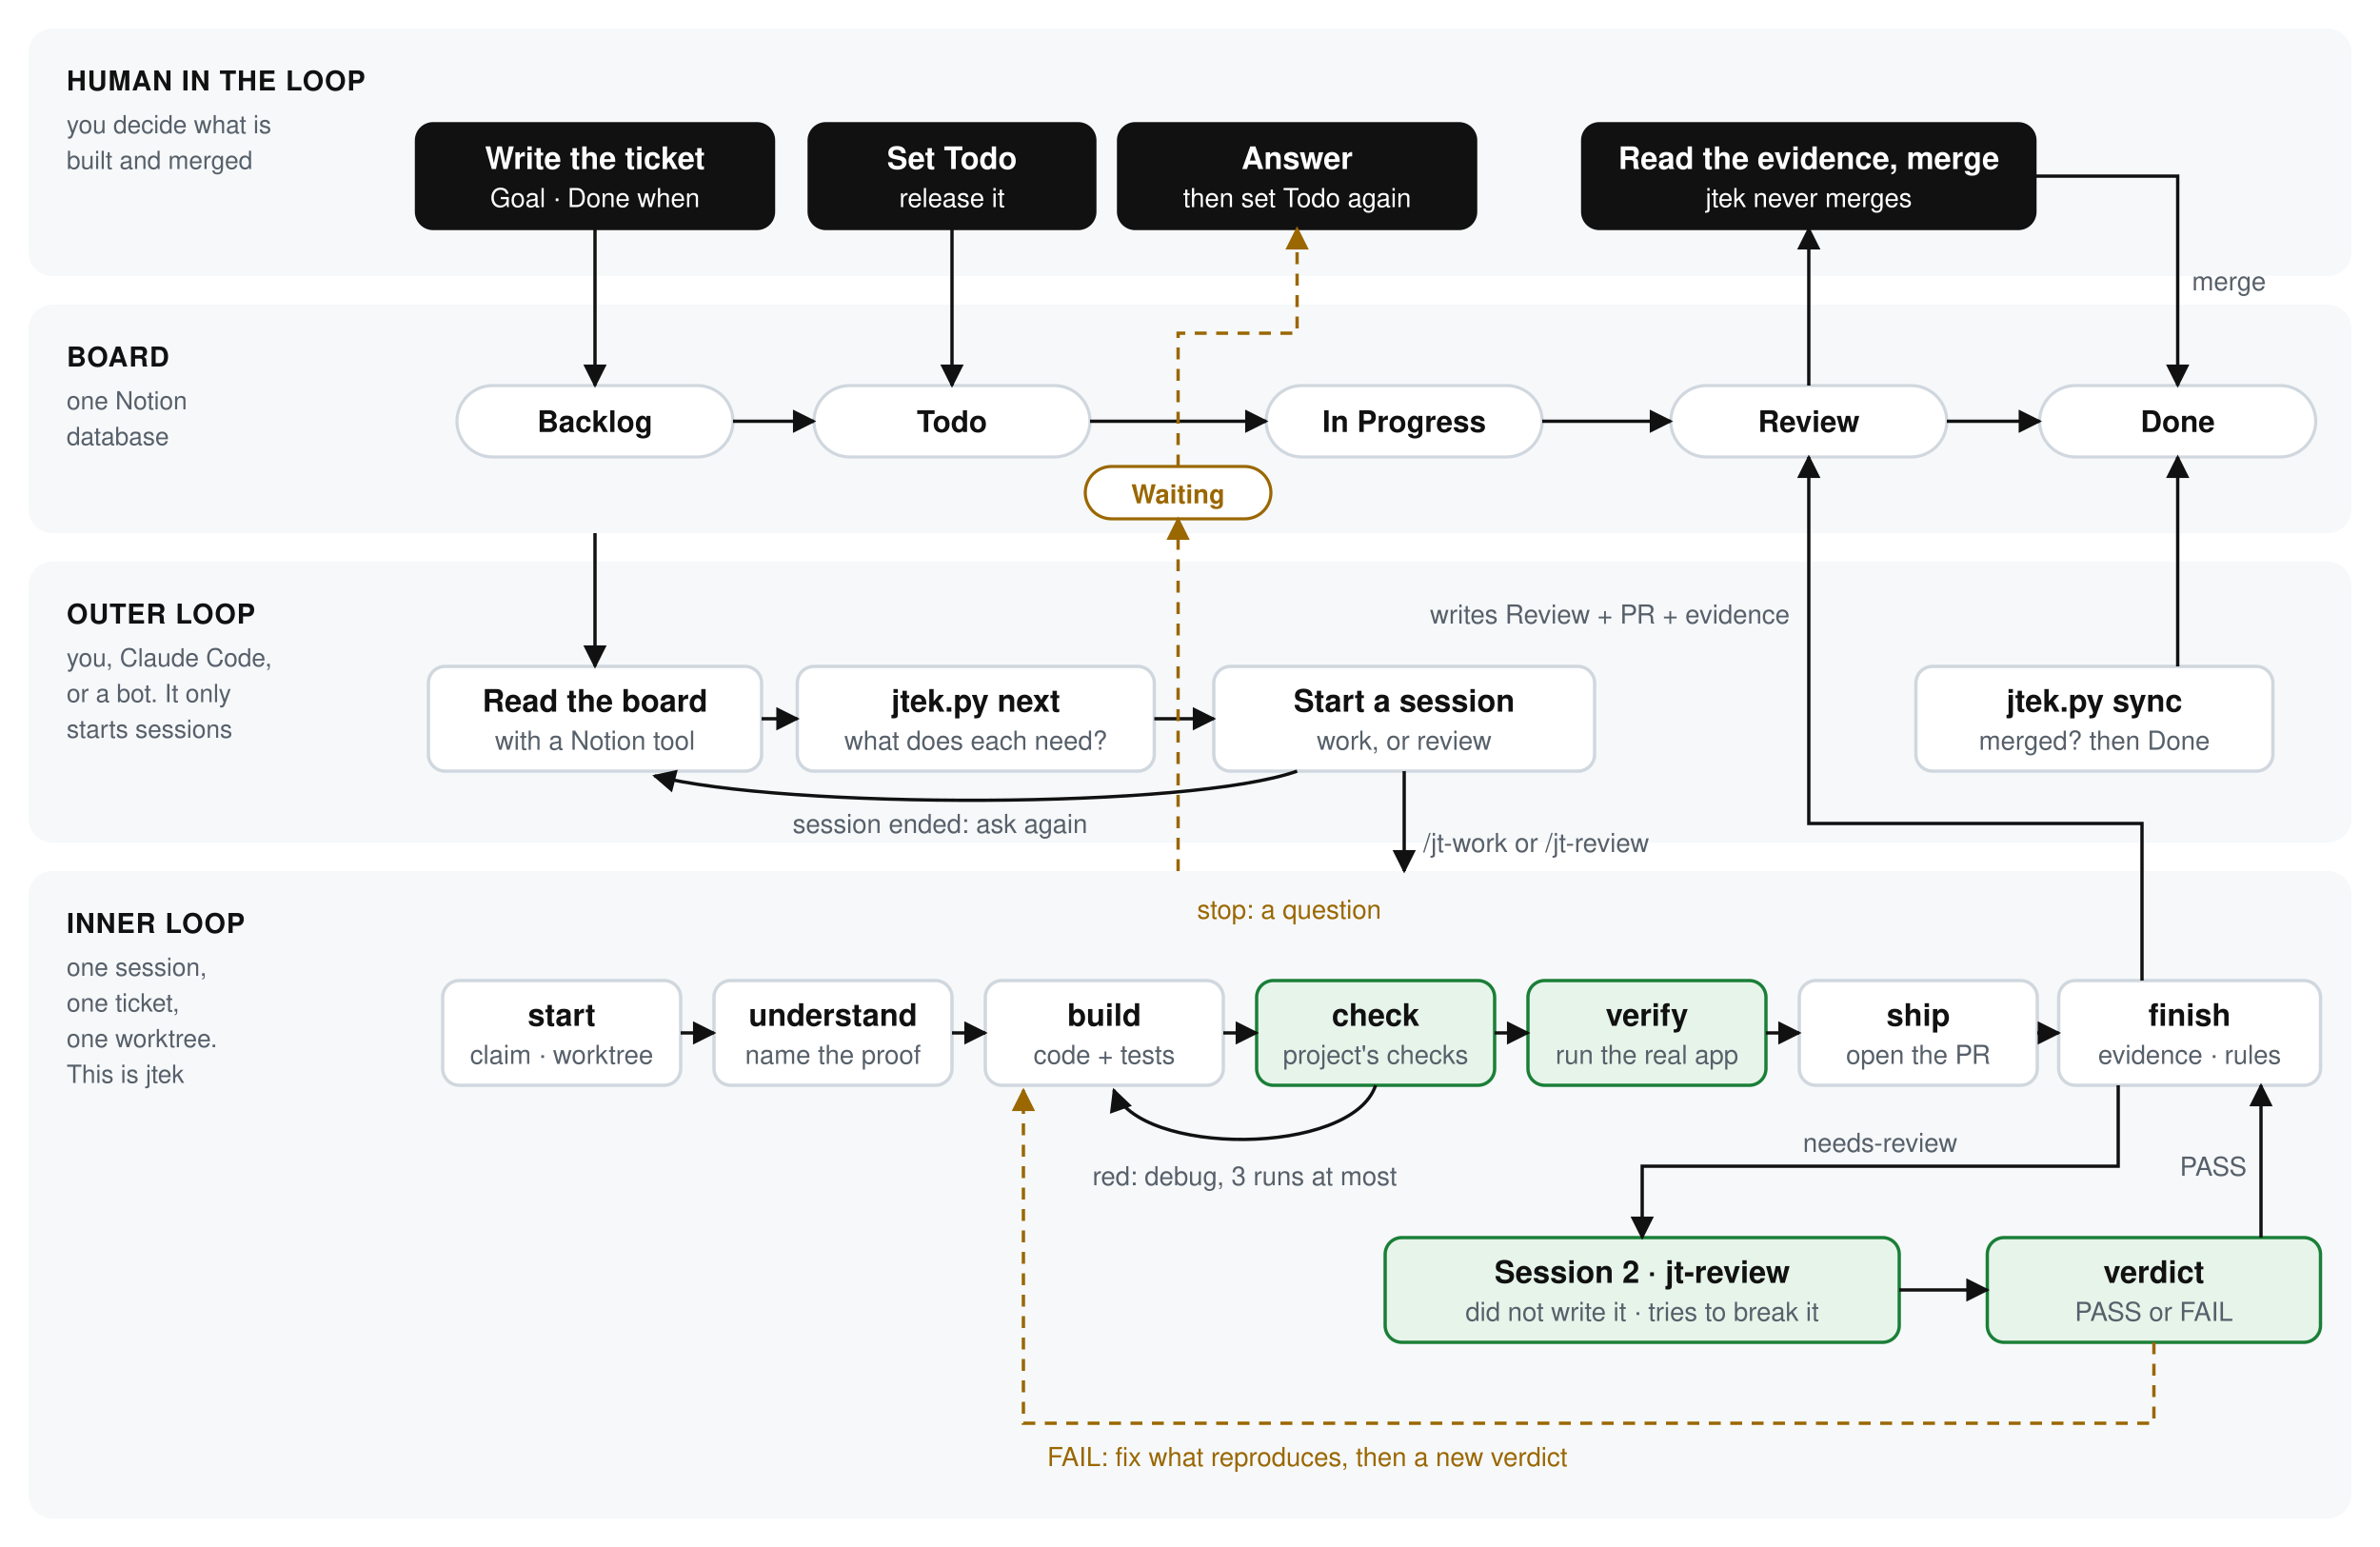
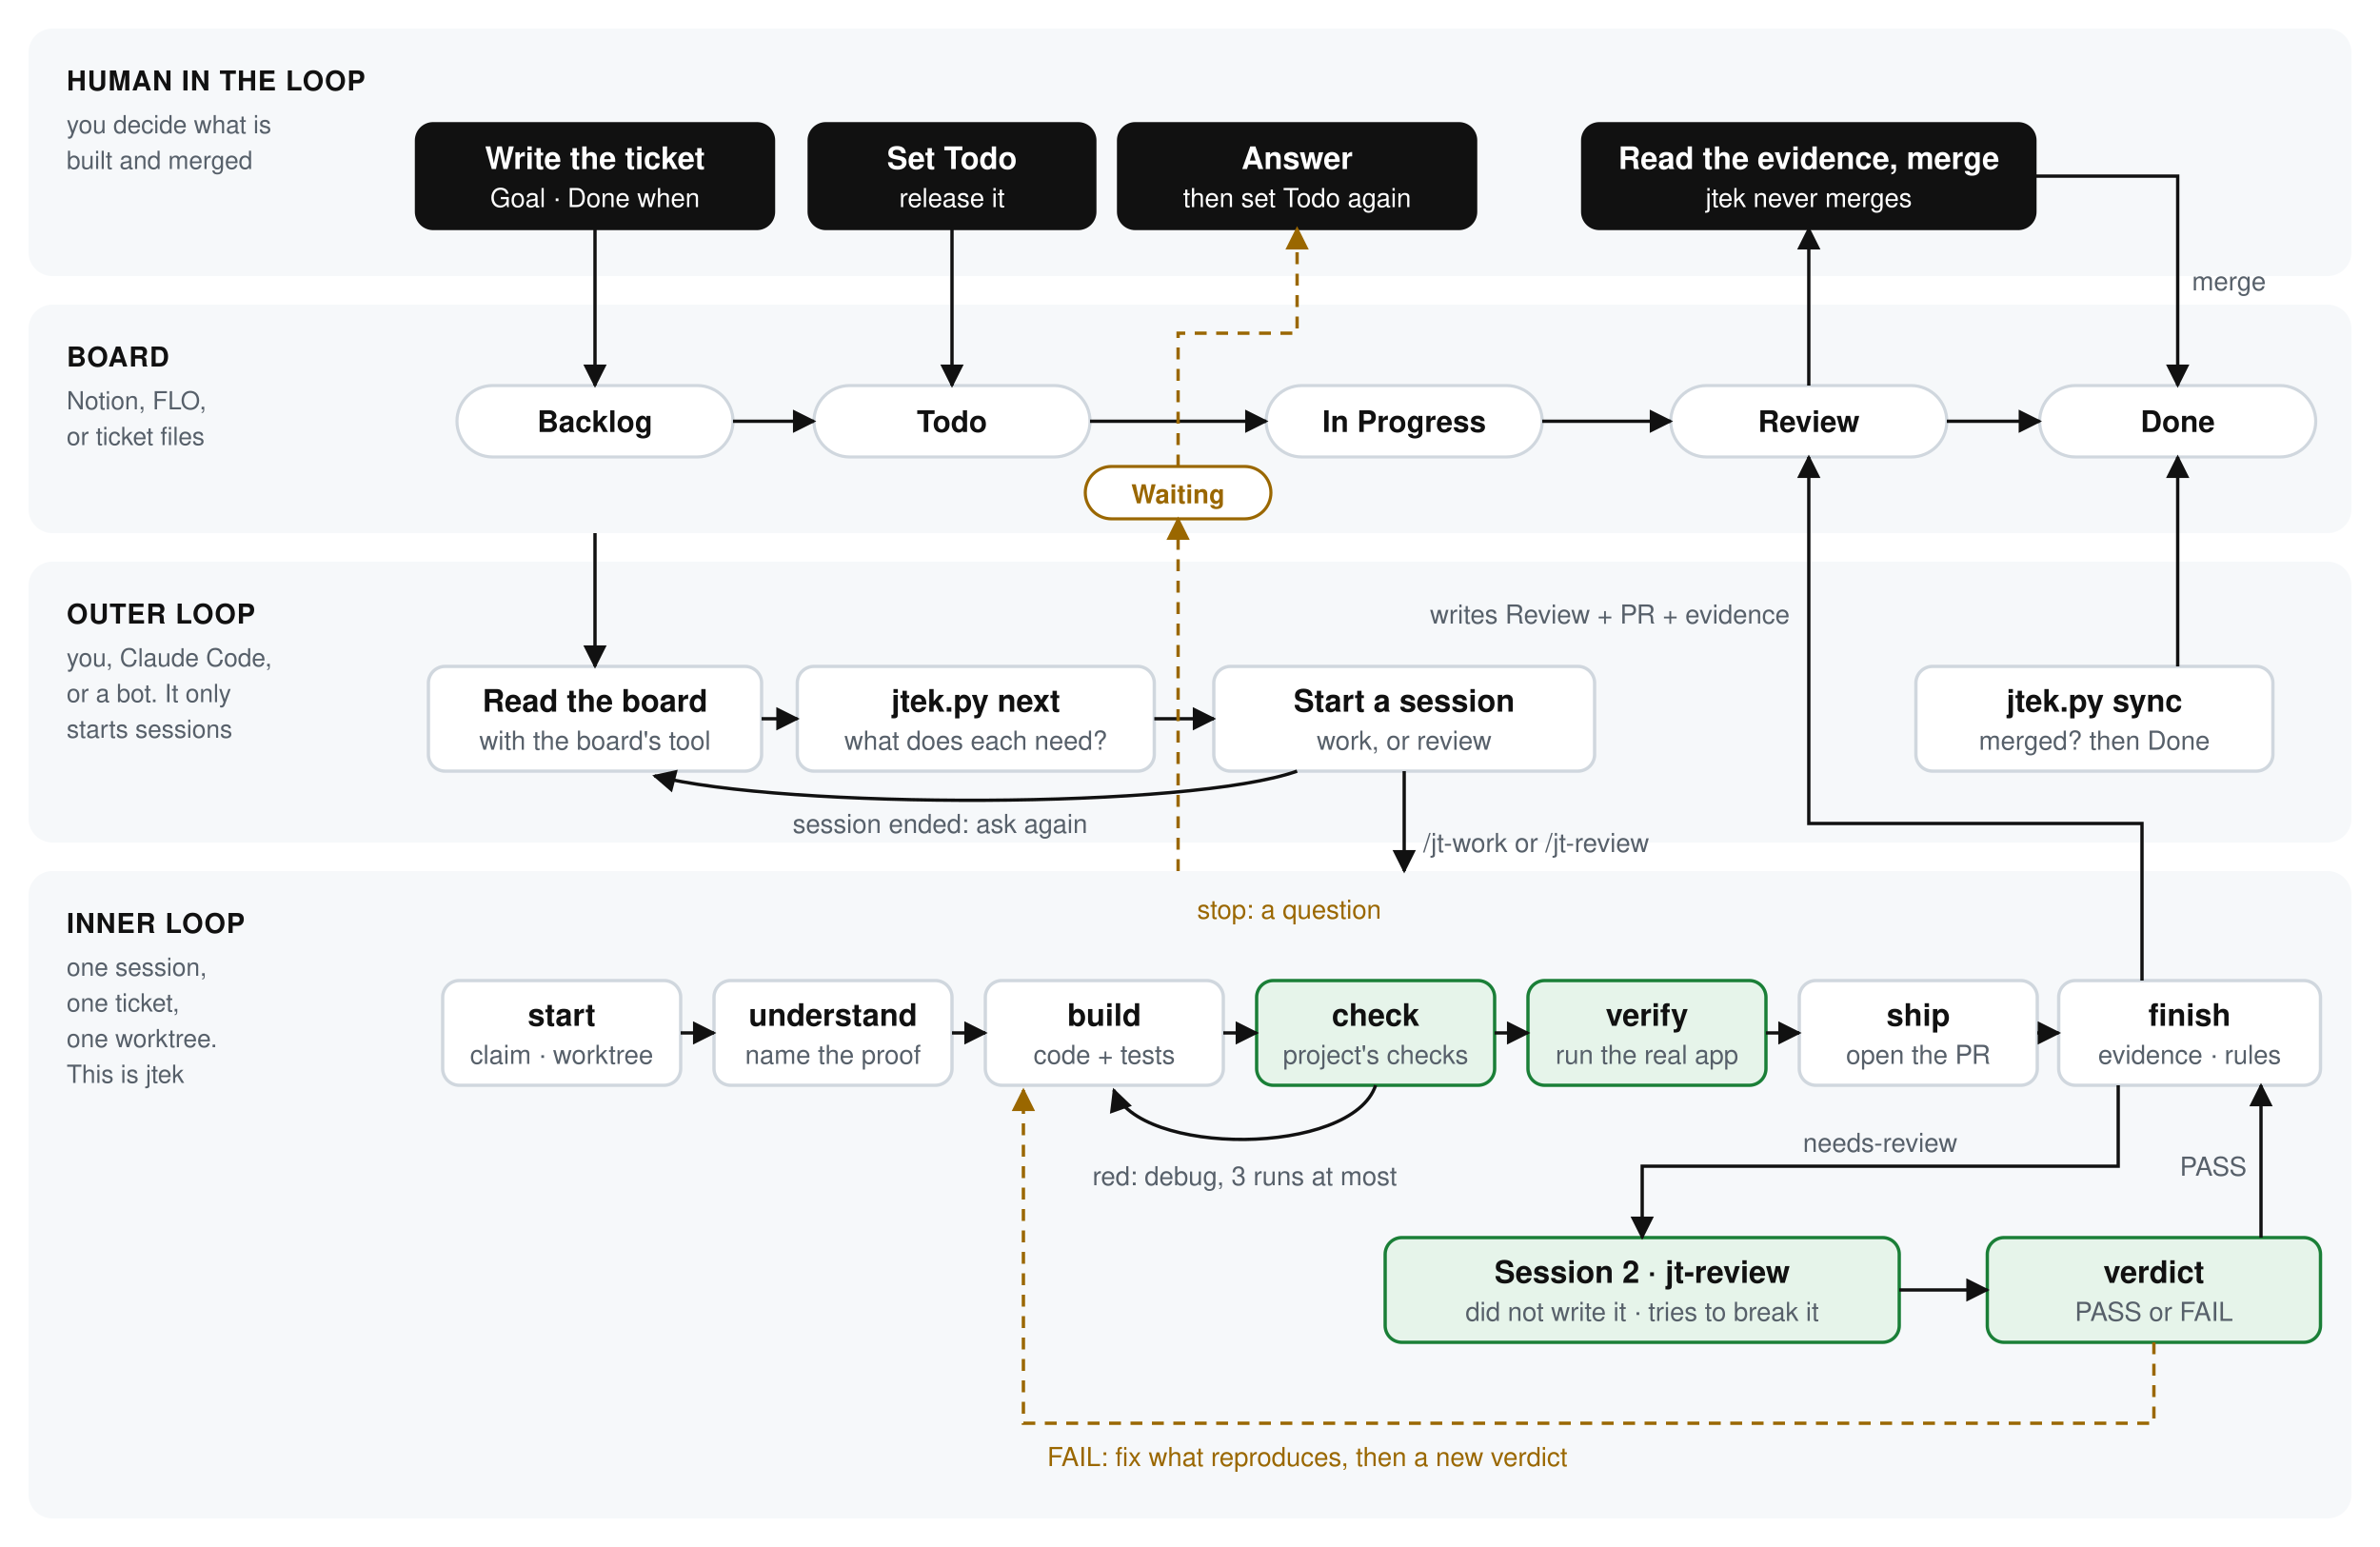
- <svg xmlns="http://www.w3.org/2000/svg" viewBox="0 0 1000 650" width="1000" height="650" role="img" aria-label="The whole factory in four bands. Human in the loop: you write the ticket, set Todo, answer questions, read the evidence and merge. The board in Notion: Backlog, Todo, In Progress with Waiting, Review, Done. Outer loop, run by you, Claude Code, or a bot: read the board, ask jtek.py next what each ticket needs, start a session, and ask again when it ends; jtek.py sync sets Done after a merge. Inner loop, one session per ticket in its own worktree: start, understand, build, check, verify, ship, finish; a second session reviews and gives a verdict.">
+ <svg xmlns="http://www.w3.org/2000/svg" viewBox="0 0 1000 650" width="1000" height="650" role="img" aria-label="The whole factory in four bands. Human in the loop: you write the ticket, set Todo, answer questions, read the evidence and merge. The board, in Notion, in FLO, or as ticket files: Backlog, Todo, In Progress with Waiting, Review, Done. Outer loop, run by you, Claude Code, or a bot: read the board, ask jtek.py next what each ticket needs, start a session, and ask again when it ends; jtek.py sync sets Done after a merge. Inner loop, one session per ticket in its own worktree: start, understand, build, check, verify, ship, finish; a second session reviews and gives a verdict.">
  <defs>
    <marker id="a" viewBox="0 0 10 10" refX="9" refY="5" markerWidth="7" markerHeight="7" orient="auto-start-reverse">
      <path d="M0 0L10 5L0 10z" fill="#111111" />
    </marker>
    <marker id="aw" viewBox="0 0 10 10" refX="9" refY="5" markerWidth="7" markerHeight="7" orient="auto-start-reverse">
      <path d="M0 0L10 5L0 10z" fill="#9a6700" />
    </marker>
  </defs>
  <rect width="1000" height="650" fill="#ffffff" />
  <g font-family="-apple-system, BlinkMacSystemFont, Segoe UI, Helvetica, Arial, sans-serif">
    <rect x="12" y="12" width="976" height="104" rx="10" fill="#f6f8fa" />
    <text x="28" y="38" font-size="11.5" font-weight="700" letter-spacing="0.4" fill="#111111">HUMAN IN THE LOOP</text>
    <text x="28" y="56" font-size="10.5" fill="#57606a">you decide what is</text>
    <text x="28" y="71" font-size="10.5" fill="#57606a">built and merged</text>
    <rect x="175.0" y="52" width="150" height="44" rx="7" fill="#111111" stroke="#111111" stroke-width="1.4" />
    <text x="250" y="71" font-size="13" font-weight="600" text-anchor="middle" fill="#ffffff">Write the ticket</text>
    <text x="250" y="87" font-size="11" text-anchor="middle" fill="#ffffff">Goal · Done when</text>
    <rect x="340.0" y="52" width="120" height="44" rx="7" fill="#111111" stroke="#111111" stroke-width="1.4" />
    <text x="400" y="71" font-size="13" font-weight="600" text-anchor="middle" fill="#ffffff">Set Todo</text>
    <text x="400" y="87" font-size="11" text-anchor="middle" fill="#ffffff">release it</text>
    <rect x="470.0" y="52" width="150" height="44" rx="7" fill="#111111" stroke="#111111" stroke-width="1.4" />
    <text x="545" y="71" font-size="13" font-weight="600" text-anchor="middle" fill="#ffffff">Answer</text>
    <text x="545" y="87" font-size="11" text-anchor="middle" fill="#ffffff">then set Todo again</text>
    <rect x="665.0" y="52" width="190" height="44" rx="7" fill="#111111" stroke="#111111" stroke-width="1.4" />
    <text x="760" y="71" font-size="13" font-weight="600" text-anchor="middle" fill="#ffffff">Read the evidence, merge</text>
    <text x="760" y="87" font-size="11" text-anchor="middle" fill="#ffffff">jtek never merges</text>
    <rect x="12" y="128" width="976" height="96" rx="10" fill="#f6f8fa" />
    <text x="28" y="154" font-size="11.5" font-weight="700" letter-spacing="0.4" fill="#111111">BOARD</text>
-     <text x="28" y="172" font-size="10.5" fill="#57606a">one Notion</text>
-     <text x="28" y="187" font-size="10.5" fill="#57606a">database</text>
+     <text x="28" y="172" font-size="10.5" fill="#57606a">Notion, FLO,</text>
+     <text x="28" y="187" font-size="10.5" fill="#57606a">or ticket files</text>
    <rect x="192.0" y="162" width="116" height="30" rx="15.0" fill="#ffffff" stroke="#d0d7de" stroke-width="1.3" />
    <text x="250" y="181.5" font-size="12.5" font-weight="600" text-anchor="middle" fill="#111111">Backlog</text>
    <rect x="342.0" y="162" width="116" height="30" rx="15.0" fill="#ffffff" stroke="#d0d7de" stroke-width="1.3" />
    <text x="400" y="181.5" font-size="12.5" font-weight="600" text-anchor="middle" fill="#111111">Todo</text>
    <rect x="532.0" y="162" width="116" height="30" rx="15.0" fill="#ffffff" stroke="#d0d7de" stroke-width="1.3" />
    <text x="590" y="181.5" font-size="12.5" font-weight="600" text-anchor="middle" fill="#111111">In Progress</text>
    <rect x="702.0" y="162" width="116" height="30" rx="15.0" fill="#ffffff" stroke="#d0d7de" stroke-width="1.3" />
    <text x="760" y="181.5" font-size="12.5" font-weight="600" text-anchor="middle" fill="#111111">Review</text>
    <rect x="857.0" y="162" width="116" height="30" rx="15.0" fill="#ffffff" stroke="#d0d7de" stroke-width="1.3" />
    <text x="915" y="181.5" font-size="12.5" font-weight="600" text-anchor="middle" fill="#111111">Done</text>
    <rect x="456.0" y="196" width="78" height="22" rx="11.0" fill="#ffffff" stroke="#9a6700" stroke-width="1.3" />
    <text x="495" y="211.5" font-size="11" font-weight="600" text-anchor="middle" fill="#9a6700">Waiting</text>
    <path d="M308 177H342" fill="none" stroke="#111111" stroke-width="1.4" marker-end="url(#a)" />
    <path d="M458 177H532" fill="none" stroke="#111111" stroke-width="1.4" marker-end="url(#a)" />
    <path d="M648 177H702" fill="none" stroke="#111111" stroke-width="1.4" marker-end="url(#a)" />
    <path d="M818 177H857" fill="none" stroke="#111111" stroke-width="1.4" marker-end="url(#a)" />
    <path d="M250 96V162" fill="none" stroke="#111111" stroke-width="1.4" marker-end="url(#a)" />
    <path d="M400 96V162" fill="none" stroke="#111111" stroke-width="1.4" marker-end="url(#a)" />
    <path d="M495 196V140H545V96" fill="none" stroke="#9a6700" stroke-width="1.4" stroke-dasharray="5 4" marker-end="url(#aw)" />
    <path d="M760 162V96" fill="none" stroke="#111111" stroke-width="1.4" marker-end="url(#a)" />
    <path d="M855 74H915V162" fill="none" stroke="#111111" stroke-width="1.4" marker-end="url(#a)" />
    <text x="921" y="122" font-size="11" text-anchor="start" fill="#57606a">merge</text>
    <rect x="12" y="236" width="976" height="118" rx="10" fill="#f6f8fa" />
    <text x="28" y="262" font-size="11.5" font-weight="700" letter-spacing="0.4" fill="#111111">OUTER LOOP</text>
    <text x="28" y="280" font-size="10.5" fill="#57606a">you, Claude Code,</text>
    <text x="28" y="295" font-size="10.5" fill="#57606a">or a bot. It only</text>
    <text x="28" y="310" font-size="10.5" fill="#57606a">starts sessions</text>
    <rect x="180.0" y="280" width="140" height="44" rx="7" fill="#ffffff" stroke="#d0d7de" stroke-width="1.4" />
    <text x="250" y="299" font-size="13" font-weight="600" text-anchor="middle" fill="#111111">Read the board</text>
-     <text x="250" y="315" font-size="11" text-anchor="middle" fill="#57606a">with a Notion tool</text>
+     <text x="250" y="315" font-size="11" text-anchor="middle" fill="#57606a">with the board's tool</text>
    <rect x="335.0" y="280" width="150" height="44" rx="7" fill="#ffffff" stroke="#d0d7de" stroke-width="1.4" />
    <text x="410" y="299" font-size="13" font-weight="600" text-anchor="middle" fill="#111111">jtek.py next</text>
    <text x="410" y="315" font-size="11" text-anchor="middle" fill="#57606a">what does each need?</text>
    <rect x="510.0" y="280" width="160" height="44" rx="7" fill="#ffffff" stroke="#d0d7de" stroke-width="1.4" />
    <text x="590" y="299" font-size="13" font-weight="600" text-anchor="middle" fill="#111111">Start a session</text>
    <text x="590" y="315" font-size="11" text-anchor="middle" fill="#57606a">work, or review</text>
    <rect x="805.0" y="280" width="150" height="44" rx="7" fill="#ffffff" stroke="#d0d7de" stroke-width="1.4" />
    <text x="880" y="299" font-size="13" font-weight="600" text-anchor="middle" fill="#111111">jtek.py sync</text>
    <text x="880" y="315" font-size="11" text-anchor="middle" fill="#57606a">merged? then Done</text>
    <path d="M250 224V280" fill="none" stroke="#111111" stroke-width="1.4" marker-end="url(#a)" />
    <path d="M320 302H335" fill="none" stroke="#111111" stroke-width="1.4" marker-end="url(#a)" />
    <path d="M485 302H510" fill="none" stroke="#111111" stroke-width="1.4" marker-end="url(#a)" />
    <path d="M545 324C500 340 330 340 275 326" fill="none" stroke="#111111" stroke-width="1.4" marker-end="url(#a)" />
    <text x="395" y="350" font-size="11" text-anchor="middle" fill="#57606a">session ended: ask again</text>
    <path d="M915 280V192" fill="none" stroke="#111111" stroke-width="1.4" marker-end="url(#a)" />
    <rect x="12" y="366" width="976" height="272" rx="10" fill="#f6f8fa" />
    <text x="28" y="392" font-size="11.5" font-weight="700" letter-spacing="0.4" fill="#111111">INNER LOOP</text>
    <text x="28" y="410" font-size="10.5" fill="#57606a">one session,</text>
    <text x="28" y="425" font-size="10.5" fill="#57606a">one ticket,</text>
    <text x="28" y="440" font-size="10.5" fill="#57606a">one worktree.</text>
    <text x="28" y="455" font-size="10.5" fill="#57606a">This is jtek</text>
    <rect x="186.0" y="412" width="100" height="44" rx="7" fill="#ffffff" stroke="#d0d7de" stroke-width="1.4" />
    <text x="236" y="431" font-size="13" font-weight="600" text-anchor="middle" fill="#111111">start</text>
    <text x="236" y="447" font-size="11" text-anchor="middle" fill="#57606a">claim · worktree</text>
    <rect x="300.0" y="412" width="100" height="44" rx="7" fill="#ffffff" stroke="#d0d7de" stroke-width="1.4" />
    <text x="350" y="431" font-size="13" font-weight="600" text-anchor="middle" fill="#111111">understand</text>
    <text x="350" y="447" font-size="11" text-anchor="middle" fill="#57606a">name the proof</text>
    <rect x="414.0" y="412" width="100" height="44" rx="7" fill="#ffffff" stroke="#d0d7de" stroke-width="1.4" />
    <text x="464" y="431" font-size="13" font-weight="600" text-anchor="middle" fill="#111111">build</text>
    <text x="464" y="447" font-size="11" text-anchor="middle" fill="#57606a">code + tests</text>
    <rect x="528.0" y="412" width="100" height="44" rx="7" fill="#e6f4ea" stroke="#1a7f37" stroke-width="1.4" />
    <text x="578" y="431" font-size="13" font-weight="600" text-anchor="middle" fill="#111111">check</text>
    <text x="578" y="447" font-size="11" text-anchor="middle" fill="#57606a">project's checks</text>
    <rect x="642.0" y="412" width="100" height="44" rx="7" fill="#e6f4ea" stroke="#1a7f37" stroke-width="1.4" />
    <text x="692" y="431" font-size="13" font-weight="600" text-anchor="middle" fill="#111111">verify</text>
    <text x="692" y="447" font-size="11" text-anchor="middle" fill="#57606a">run the real app</text>
    <rect x="756.0" y="412" width="100" height="44" rx="7" fill="#ffffff" stroke="#d0d7de" stroke-width="1.4" />
    <text x="806" y="431" font-size="13" font-weight="600" text-anchor="middle" fill="#111111">ship</text>
    <text x="806" y="447" font-size="11" text-anchor="middle" fill="#57606a">open the PR</text>
    <rect x="865.0" y="412" width="110" height="44" rx="7" fill="#ffffff" stroke="#d0d7de" stroke-width="1.4" />
    <text x="920" y="431" font-size="13" font-weight="600" text-anchor="middle" fill="#111111">finish</text>
    <text x="920" y="447" font-size="11" text-anchor="middle" fill="#57606a">evidence · rules</text>
    <path d="M286 434H300" fill="none" stroke="#111111" stroke-width="1.4" marker-end="url(#a)" />
    <path d="M400 434H414" fill="none" stroke="#111111" stroke-width="1.4" marker-end="url(#a)" />
    <path d="M514 434H528" fill="none" stroke="#111111" stroke-width="1.4" marker-end="url(#a)" />
    <path d="M628 434H642" fill="none" stroke="#111111" stroke-width="1.4" marker-end="url(#a)" />
    <path d="M742 434H756" fill="none" stroke="#111111" stroke-width="1.4" marker-end="url(#a)" />
    <path d="M856 434H865" fill="none" stroke="#111111" stroke-width="1.4" marker-end="url(#a)" />
    <path d="M590 324V366" fill="none" stroke="#111111" stroke-width="1.4" marker-end="url(#a)" />
    <text x="598" y="358" font-size="11" text-anchor="start" fill="#57606a">/jt-work or /jt-review</text>
    <path d="M578 456C568 486 478 486 468 458" fill="none" stroke="#111111" stroke-width="1.4" marker-end="url(#a)" />
    <text x="523" y="498" font-size="11" text-anchor="middle" fill="#57606a">red: debug, 3 runs at most</text>
    <rect x="582.0" y="520" width="216" height="44" rx="7" fill="#e6f4ea" stroke="#1a7f37" stroke-width="1.4" />
    <text x="690" y="539" font-size="13" font-weight="600" text-anchor="middle" fill="#111111">Session 2 · jt-review</text>
    <text x="690" y="555" font-size="11" text-anchor="middle" fill="#57606a">did not write it · tries to break it</text>
    <rect x="835.0" y="520" width="140" height="44" rx="7" fill="#e6f4ea" stroke="#1a7f37" stroke-width="1.4" />
    <text x="905" y="539" font-size="13" font-weight="600" text-anchor="middle" fill="#111111">verdict</text>
    <text x="905" y="555" font-size="11" text-anchor="middle" fill="#57606a">PASS or FAIL</text>
    <path d="M890 456V490H690V520" fill="none" stroke="#111111" stroke-width="1.4" marker-end="url(#a)" />
    <text x="790" y="484" font-size="11" text-anchor="middle" fill="#57606a">needs-review</text>
    <path d="M798 542H835" fill="none" stroke="#111111" stroke-width="1.4" marker-end="url(#a)" />
    <path d="M950 520V456" fill="none" stroke="#111111" stroke-width="1.4" marker-end="url(#a)" />
    <text x="944" y="494" font-size="11" text-anchor="end" fill="#57606a">PASS</text>
    <path d="M905 564V598H430V458" fill="none" stroke="#9a6700" stroke-width="1.4" stroke-dasharray="5 4" marker-end="url(#aw)" />
    <text x="440" y="616" font-size="11" text-anchor="start" fill="#9a6700">FAIL: fix what reproduces, then a new verdict</text>
    <path d="M900 412V346H760V192" fill="none" stroke="#111111" stroke-width="1.4" marker-end="url(#a)" />
    <text x="752" y="262" font-size="11" text-anchor="end" fill="#57606a">writes Review + PR + evidence</text>
    <path d="M495 366V218" fill="none" stroke="#9a6700" stroke-width="1.4" stroke-dasharray="5 4" marker-end="url(#aw)" />
    <text x="503" y="386" font-size="11" text-anchor="start" fill="#9a6700">stop: a question</text>
  </g>
</svg>
